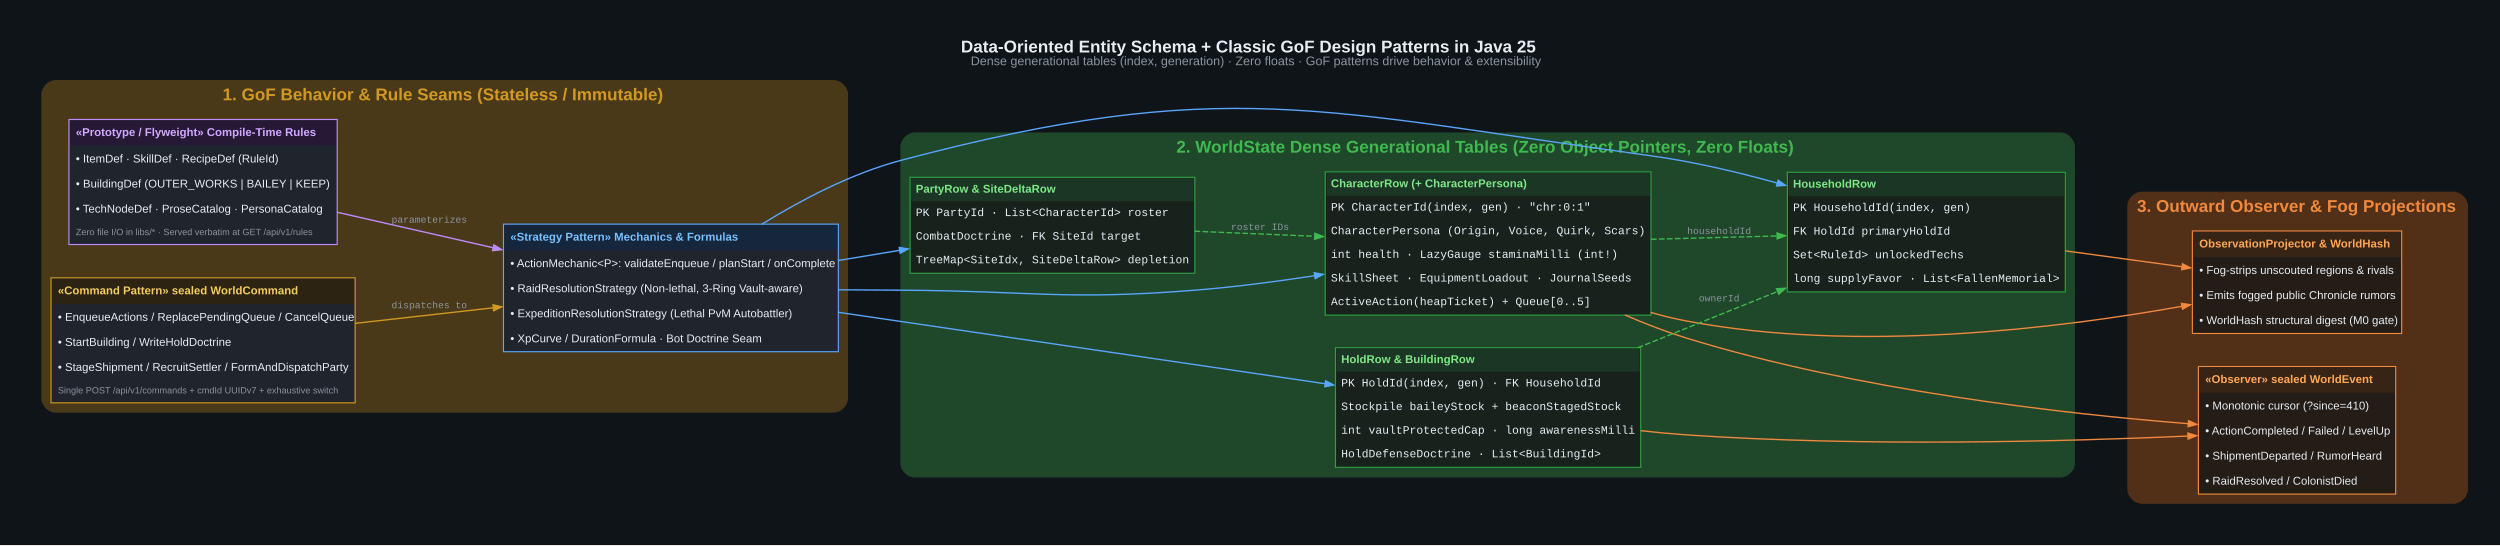
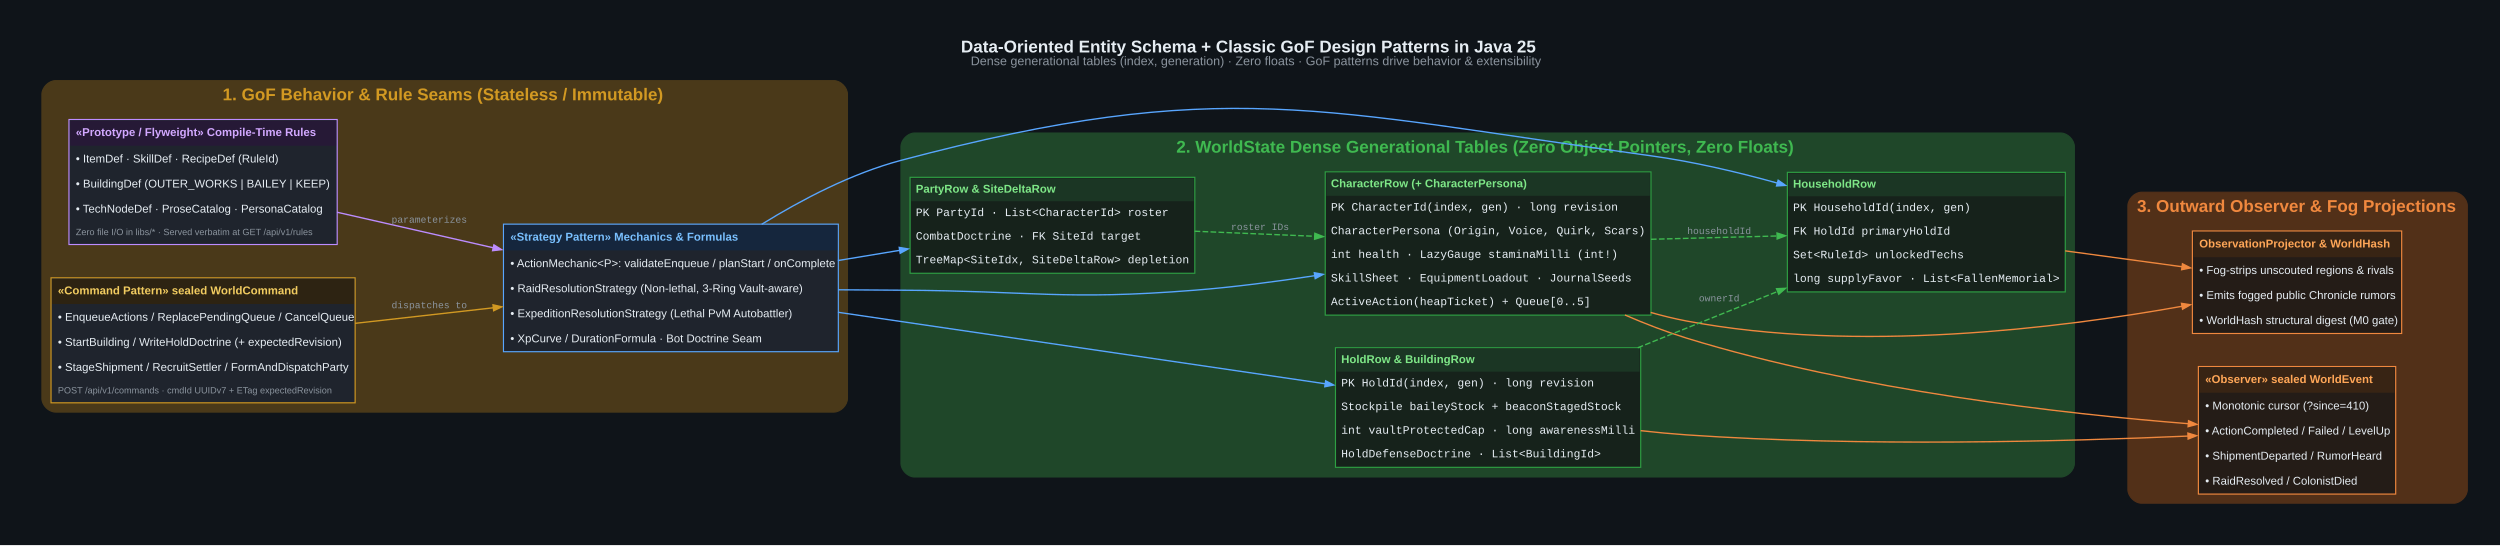
<svg xmlns="http://www.w3.org/2000/svg" width="2195pt" height="479pt" viewBox="0.00 0.00 2195.00 479.00">
  <g id="graph0" class="graph" transform="scale(1 1) rotate(0) translate(28.8 449.8)">
    <polygon fill="#0f1419" stroke="none" points="-28.8,28.8 -28.8,-449.8 2166.3,-449.8 2166.3,28.8 -28.8,28.8" />
    <text xml:space="preserve" text-anchor="start" x="814.88" y="-403.75" font-family="Liberation Sans" font-weight="bold" font-size="15.00" fill="#e6edf3">Data-Oriented Entity Schema + Classic GoF Design Patterns in Java 25</text>
    <text xml:space="preserve" text-anchor="start" x="823.5" y="-392.55" font-family="Liberation Sans" font-size="11.00" fill="#8b949e">Dense generational tables (index, generation) · Zero floats · GoF patterns drive behavior &amp; extensibility</text>
    <g id="clust1" class="cluster">
      <path fill="#4a3919" stroke="#4a3919" d="M20,-88C20,-88 703.25,-88 703.25,-88 709.25,-88 715.25,-94 715.25,-100 715.25,-100 715.25,-367 715.25,-367 715.25,-373 709.25,-379 703.25,-379 703.25,-379 20,-379 20,-379 14,-379 8,-373 8,-367 8,-367 8,-100 8,-100 8,-94 14,-88 20,-88" />
      <text xml:space="preserve" text-anchor="start" x="166.62" y="-361.75" font-family="Liberation Sans" font-weight="bold" font-size="15.00" fill="#d29922">1. GoF Behavior &amp; Rule Seams (Stateless / Immutable)</text>
    </g>
    <g id="clust2" class="cluster">
      <path fill="#1f4729" stroke="#1f4729" d="M774.25,-31C774.25,-31 1780.5,-31 1780.5,-31 1786.5,-31 1792.5,-37 1792.5,-43 1792.5,-43 1792.5,-321 1792.5,-321 1792.5,-327 1786.5,-333 1780.5,-333 1780.5,-333 774.25,-333 774.25,-333 768.25,-333 762.25,-327 762.25,-321 762.25,-321 762.25,-43 762.25,-43 762.25,-37 768.25,-31 774.25,-31" />
      <text xml:space="preserve" text-anchor="start" x="1004" y="-315.75" font-family="Liberation Sans" font-weight="bold" font-size="15.00" fill="#3fb950">2. WorldState Dense Generational Tables (Zero Object Pointers, Zero Floats)</text>
    </g>
    <g id="clust3" class="cluster">
      <path fill="#523018" stroke="#523018" d="M1851.5,-8C1851.5,-8 2125.5,-8 2125.5,-8 2131.5,-8 2137.5,-14 2137.5,-20 2137.5,-20 2137.5,-269 2137.5,-269 2137.5,-275 2131.5,-281 2125.5,-281 2125.5,-281 1851.5,-281 1851.5,-281 1845.5,-281 1839.5,-275 1839.5,-269 1839.5,-269 1839.5,-20 1839.5,-20 1839.5,-14 1845.5,-8 1851.5,-8" />
      <text xml:space="preserve" text-anchor="start" x="1847.5" y="-263.75" font-family="Liberation Sans" font-weight="bold" font-size="15.00" fill="#f0883e">3. Outward Observer &amp; Fog Projections</text>
    </g>
    <g id="node1" class="node">
      <polygon fill="#1f242d" stroke="none" points="16,-96.12 16,-205.88 283,-205.88 283,-96.12 16,-96.12" />
      <polygon fill="none" stroke="#d29922" points="16,-96.12 16,-205.88 283,-205.88 283,-96.12 16,-96.12" />
      <polygon fill="#2d2312" stroke="none" points="17,-182.88 17,-204.88 282,-204.88 282,-182.88 17,-182.88" />
      <text xml:space="preserve" text-anchor="start" x="22" y="-191.38" font-family="Liberation Sans" font-weight="bold" font-size="10.00" fill="#f2cc60">«Command Pattern» sealed WorldCommand</text>
      <text xml:space="preserve" text-anchor="start" x="22" y="-168.12" font-family="Liberation Sans" font-size="10.00" fill="#e6edf3">• EnqueueActions / ReplacePendingQueue / CancelQueue</text>
-       <text xml:space="preserve" text-anchor="start" x="22" y="-146.12" font-family="Liberation Sans" font-size="10.00" fill="#e6edf3">• StartBuilding / WriteHoldDoctrine</text>
+       <text xml:space="preserve" text-anchor="start" x="22" y="-146.12" font-family="Liberation Sans" font-size="10.00" fill="#e6edf3">• StartBuilding / WriteHoldDoctrine (+ expectedRevision)</text>
      <text xml:space="preserve" text-anchor="start" x="22" y="-124.12" font-family="Liberation Sans" font-size="10.00" fill="#e6edf3">• StageShipment / RecruitSettler / FormAndDispatchParty</text>
-       <text xml:space="preserve" text-anchor="start" x="22" y="-104.38" font-family="Liberation Sans" font-size="8.00" fill="#8b949e">Single POST /api/v1/commands + cmdId UUIDv7 + exhaustive switch</text>
+       <text xml:space="preserve" text-anchor="start" x="22" y="-104.38" font-family="Liberation Sans" font-size="8.00" fill="#8b949e">POST /api/v1/commands · cmdId UUIDv7 + ETag expectedRevision</text>
    </g>
    <g id="node2" class="node">
      <polygon fill="#1f242d" stroke="none" points="413.25,-141 413.25,-253 707.25,-253 707.25,-141 413.25,-141" />
      <polygon fill="none" stroke="#58a6ff" points="413.25,-141 413.25,-253 707.25,-253 707.25,-141 413.25,-141" />
      <polygon fill="#15263d" stroke="none" points="414.25,-230 414.25,-252 706.25,-252 706.25,-230 414.25,-230" />
      <text xml:space="preserve" text-anchor="start" x="419.25" y="-238.5" font-family="Liberation Sans" font-weight="bold" font-size="10.00" fill="#79c0ff">«Strategy Pattern» Mechanics &amp; Formulas</text>
      <text xml:space="preserve" text-anchor="start" x="419.25" y="-215.25" font-family="Liberation Sans" font-size="10.00" fill="#e6edf3">• ActionMechanic&lt;P&gt;: validateEnqueue / planStart / onComplete</text>
      <text xml:space="preserve" text-anchor="start" x="419.25" y="-193.25" font-family="Liberation Sans" font-size="10.00" fill="#e6edf3">• RaidResolutionStrategy (Non-lethal, 3-Ring Vault-aware)</text>
      <text xml:space="preserve" text-anchor="start" x="419.25" y="-171.25" font-family="Liberation Sans" font-size="10.00" fill="#e6edf3">• ExpeditionResolutionStrategy (Lethal PvM Autobattler)</text>
      <text xml:space="preserve" text-anchor="start" x="419.25" y="-149.25" font-family="Liberation Sans" font-size="10.00" fill="#e6edf3">• XpCurve / DurationFormula · Bot Doctrine Seam</text>
    </g>
    <g id="edge1" class="edge">
      <path fill="none" stroke="#d29922" stroke-width="1.2" d="M282.93,-165.9C321.73,-170.27 364.5,-175.08 404.56,-179.59" />
      <polygon fill="#d29922" stroke="#d29922" stroke-width="1.2" points="404.05,-182.18 411.8,-180.41 404.64,-176.96 404.05,-182.18" />
      <text xml:space="preserve" text-anchor="middle" x="348.12" y="-179.18" font-family="Liberation Mono" font-size="8.50" fill="#8b949e">dispatches to</text>
    </g>
    <g id="node4" class="node">
      <polygon fill="#16221b" stroke="none" points="1540.5,-193.5 1540.5,-298.5 1784.5,-298.5 1784.5,-193.5 1540.5,-193.5" />
      <polygon fill="none" stroke="#2ea043" points="1540.5,-193.5 1540.5,-298.5 1784.5,-298.5 1784.5,-193.5 1540.5,-193.5" />
      <polygon fill="#1b3624" stroke="none" points="1541.5,-277.5 1541.5,-297.5 1783.5,-297.5 1783.5,-277.5 1541.5,-277.5" />
      <text xml:space="preserve" text-anchor="start" x="1545.5" y="-285" font-family="Liberation Sans" font-weight="bold" font-size="10.00" fill="#7ee787">HouseholdRow</text>
      <text xml:space="preserve" text-anchor="start" x="1545.5" y="-264.5" font-family="Liberation Mono" font-size="10.00" fill="#e6edf3">PK HouseholdId(index, gen)</text>
      <text xml:space="preserve" text-anchor="start" x="1545.5" y="-243.75" font-family="Liberation Mono" font-size="10.00" fill="#e6edf3">FK HoldId primaryHoldId</text>
      <text xml:space="preserve" text-anchor="start" x="1545.5" y="-223" font-family="Liberation Mono" font-size="10.00" fill="#e6edf3">Set&lt;RuleId&gt; unlockedTechs</text>
      <text xml:space="preserve" text-anchor="start" x="1545.5" y="-202.25" font-family="Liberation Mono" font-size="10.00" fill="#e6edf3">long supplyFavor · List&lt;FallenMemorial&gt;</text>
    </g>
    <g id="edge3" class="edge">
      <path fill="none" stroke="#58a6ff" stroke-width="1.2" d="M639.93,-252.84C675.52,-274.85 719.2,-297.57 762.25,-309 1045.12,-384.11 1130.77,-352.6 1420.75,-313 1457.46,-307.99 1496.47,-298.86 1532.16,-288.93" />
      <polygon fill="#58a6ff" stroke="#58a6ff" stroke-width="1.2" points="1532.43,-291.58 1538.93,-287.02 1531,-286.53 1532.43,-291.58" />
    </g>
    <g id="node5" class="node">
      <polygon fill="#16221b" stroke="none" points="1134.75,-173.12 1134.75,-298.88 1420.75,-298.88 1420.75,-173.12 1134.75,-173.12" />
      <polygon fill="none" stroke="#2ea043" points="1134.75,-173.12 1134.75,-298.88 1420.75,-298.88 1420.75,-173.12 1134.75,-173.12" />
      <polygon fill="#1b3624" stroke="none" points="1135.75,-277.88 1135.75,-297.88 1419.75,-297.88 1419.75,-277.88 1135.75,-277.88" />
      <text xml:space="preserve" text-anchor="start" x="1139.75" y="-285.38" font-family="Liberation Sans" font-weight="bold" font-size="10.00" fill="#7ee787">CharacterRow (+ CharacterPersona)</text>
-       <text xml:space="preserve" text-anchor="start" x="1139.75" y="-264.88" font-family="Liberation Mono" font-size="10.00" fill="#e6edf3">PK CharacterId(index, gen) · "chr:0:1"</text>
+       <text xml:space="preserve" text-anchor="start" x="1139.75" y="-264.88" font-family="Liberation Mono" font-size="10.00" fill="#e6edf3">PK CharacterId(index, gen) · long revision</text>
      <text xml:space="preserve" text-anchor="start" x="1139.75" y="-244.12" font-family="Liberation Mono" font-size="10.00" fill="#e6edf3">CharacterPersona (Origin, Voice, Quirk, Scars)</text>
      <text xml:space="preserve" text-anchor="start" x="1139.75" y="-223.38" font-family="Liberation Mono" font-size="10.00" fill="#e6edf3">int health · LazyGauge staminaMilli (int!)</text>
      <text xml:space="preserve" text-anchor="start" x="1139.75" y="-202.62" font-family="Liberation Mono" font-size="10.00" fill="#e6edf3">SkillSheet · EquipmentLoadout · JournalSeeds</text>
      <text xml:space="preserve" text-anchor="start" x="1139.75" y="-181.88" font-family="Liberation Mono" font-size="10.00" fill="#e6edf3">ActiveAction(heapTicket) + Queue[0..5]</text>
    </g>
    <g id="edge4" class="edge">
      <path fill="none" stroke="#58a6ff" stroke-width="1.2" d="M706.99,-195.38C725.59,-195.22 744.37,-195.09 762.25,-195 876.92,-194.43 905.94,-185.92 1020.25,-195 1054.5,-197.72 1091.09,-202.45 1125.58,-207.76" />
      <polygon fill="#58a6ff" stroke="#58a6ff" stroke-width="1.2" points="1125.16,-210.35 1132.98,-208.91 1125.97,-205.16 1125.16,-210.35" />
    </g>
    <g id="node6" class="node">
      <polygon fill="#16221b" stroke="none" points="1143.75,-39.5 1143.75,-144.5 1411.75,-144.5 1411.75,-39.5 1143.75,-39.5" />
      <polygon fill="none" stroke="#2ea043" points="1143.75,-39.5 1143.75,-144.5 1411.75,-144.5 1411.75,-39.5 1143.75,-39.5" />
      <polygon fill="#1b3624" stroke="none" points="1144.75,-123.5 1144.75,-143.5 1410.75,-143.5 1410.75,-123.5 1144.75,-123.5" />
      <text xml:space="preserve" text-anchor="start" x="1148.75" y="-131" font-family="Liberation Sans" font-weight="bold" font-size="10.00" fill="#7ee787">HoldRow &amp; BuildingRow</text>
-       <text xml:space="preserve" text-anchor="start" x="1148.75" y="-110.5" font-family="Liberation Mono" font-size="10.00" fill="#e6edf3">PK HoldId(index, gen) · FK HouseholdId</text>
+       <text xml:space="preserve" text-anchor="start" x="1148.75" y="-110.5" font-family="Liberation Mono" font-size="10.00" fill="#e6edf3">PK HoldId(index, gen) · long revision</text>
      <text xml:space="preserve" text-anchor="start" x="1148.75" y="-89.75" font-family="Liberation Mono" font-size="10.00" fill="#e6edf3">Stockpile baileyStock + beaconStagedStock</text>
      <text xml:space="preserve" text-anchor="start" x="1148.75" y="-69" font-family="Liberation Mono" font-size="10.00" fill="#e6edf3">int vaultProtectedCap · long awarenessMilli</text>
      <text xml:space="preserve" text-anchor="start" x="1148.75" y="-48.25" font-family="Liberation Mono" font-size="10.00" fill="#e6edf3">HoldDefenseDoctrine · List&lt;BuildingId&gt;</text>
    </g>
    <g id="edge5" class="edge">
      <path fill="none" stroke="#58a6ff" stroke-width="1.2" d="M706.9,-175.63C831.87,-157.29 1010.88,-131.02 1134.77,-112.84" />
      <polygon fill="#58a6ff" stroke="#58a6ff" stroke-width="1.2" points="1135.13,-115.44 1142.17,-111.75 1134.37,-110.24 1135.13,-115.44" />
    </g>
    <g id="node7" class="node">
      <polygon fill="#16221b" stroke="none" points="770.25,-209.88 770.25,-294.12 1020.25,-294.12 1020.25,-209.88 770.25,-209.88" />
      <polygon fill="none" stroke="#2ea043" points="770.25,-209.88 770.25,-294.12 1020.25,-294.12 1020.25,-209.88 770.25,-209.88" />
      <polygon fill="#1b3624" stroke="none" points="771.25,-273.12 771.25,-293.12 1019.25,-293.12 1019.25,-273.12 771.25,-273.12" />
      <text xml:space="preserve" text-anchor="start" x="775.25" y="-280.62" font-family="Liberation Sans" font-weight="bold" font-size="10.00" fill="#7ee787">PartyRow &amp; SiteDeltaRow</text>
      <text xml:space="preserve" text-anchor="start" x="775.25" y="-260.12" font-family="Liberation Mono" font-size="10.00" fill="#e6edf3">PK PartyId · List&lt;CharacterId&gt; roster</text>
      <text xml:space="preserve" text-anchor="start" x="775.25" y="-239.38" font-family="Liberation Mono" font-size="10.00" fill="#e6edf3">CombatDoctrine · FK SiteId target</text>
      <text xml:space="preserve" text-anchor="start" x="775.25" y="-218.62" font-family="Liberation Mono" font-size="10.00" fill="#e6edf3">TreeMap&lt;SiteIdx, SiteDeltaRow&gt; depletion</text>
    </g>
    <g id="edge6" class="edge">
      <path fill="none" stroke="#58a6ff" stroke-width="1.2" d="M706.82,-221.04C725.02,-224.05 743.56,-227.11 761.55,-230.08" />
      <polygon fill="#58a6ff" stroke="#58a6ff" stroke-width="1.2" points="760.71,-232.6 768.54,-231.24 761.57,-227.42 760.71,-232.6" />
    </g>
    <g id="node3" class="node">
      <polygon fill="#1f242d" stroke="none" points="31.75,-235.12 31.75,-344.88 267.25,-344.88 267.25,-235.12 31.75,-235.12" />
      <polygon fill="none" stroke="#bc8cff" points="31.75,-235.12 31.75,-344.88 267.25,-344.88 267.25,-235.12 31.75,-235.12" />
      <polygon fill="#261936" stroke="none" points="32.75,-321.88 32.75,-343.88 266.25,-343.88 266.25,-321.88 32.75,-321.88" />
      <text xml:space="preserve" text-anchor="start" x="37.75" y="-330.38" font-family="Liberation Sans" font-weight="bold" font-size="10.00" fill="#d2a8ff">«Prototype / Flyweight» Compile-Time Rules</text>
      <text xml:space="preserve" text-anchor="start" x="37.75" y="-307.12" font-family="Liberation Sans" font-size="10.00" fill="#e6edf3">• ItemDef · SkillDef · RecipeDef (RuleId)</text>
      <text xml:space="preserve" text-anchor="start" x="37.75" y="-285.12" font-family="Liberation Sans" font-size="10.00" fill="#e6edf3">• BuildingDef (OUTER_WORKS | BAILEY | KEEP)</text>
      <text xml:space="preserve" text-anchor="start" x="37.75" y="-263.12" font-family="Liberation Sans" font-size="10.00" fill="#e6edf3">• TechNodeDef · ProseCatalog · PersonaCatalog</text>
      <text xml:space="preserve" text-anchor="start" x="37.75" y="-243.38" font-family="Liberation Sans" font-size="8.00" fill="#8b949e">Zero file I/O in libs/* · Served verbatim at GET /api/v1/rules</text>
    </g>
    <g id="edge2" class="edge">
      <path fill="none" stroke="#bc8cff" stroke-width="1.2" d="M267.08,-263.47C309.78,-253.76 358.79,-242.61 404.31,-232.25" />
      <polygon fill="#bc8cff" stroke="#bc8cff" stroke-width="1.2" points="404.87,-234.82 411.6,-230.59 403.7,-229.7 404.87,-234.82" />
      <text xml:space="preserve" text-anchor="middle" x="348.12" y="-254.25" font-family="Liberation Mono" font-size="8.50" fill="#8b949e">parameterizes</text>
    </g>
    <g id="node9" class="node">
      <polygon fill="#241c17" stroke="none" points="1896.12,-157 1896.12,-247 2079.88,-247 2079.88,-157 1896.12,-157" />
      <polygon fill="none" stroke="#f0883e" points="1896.12,-157 1896.12,-247 2079.88,-247 2079.88,-157 1896.12,-157" />
      <polygon fill="#382414" stroke="none" points="1897.12,-224 1897.12,-246 2078.88,-246 2078.88,-224 1897.12,-224" />
      <text xml:space="preserve" text-anchor="start" x="1902.12" y="-232.5" font-family="Liberation Sans" font-weight="bold" font-size="10.00" fill="#ffa657">ObservationProjector &amp; WorldHash</text>
      <text xml:space="preserve" text-anchor="start" x="1902.12" y="-209.25" font-family="Liberation Sans" font-size="10.00" fill="#e6edf3">• Fog-strips unscouted regions &amp; rivals</text>
      <text xml:space="preserve" text-anchor="start" x="1902.12" y="-187.25" font-family="Liberation Sans" font-size="10.00" fill="#e6edf3">• Emits fogged public Chronicle rumors</text>
      <text xml:space="preserve" text-anchor="start" x="1902.12" y="-165.25" font-family="Liberation Sans" font-size="10.00" fill="#e6edf3">• WorldHash structural digest (M0 gate)</text>
    </g>
    <g id="edge10" class="edge">
      <path fill="none" stroke="#f0883e" stroke-width="1.2" d="M1784.42,-229.55C1818.29,-224.95 1854.72,-219.99 1887.22,-215.57" />
      <polygon fill="#f0883e" stroke="#f0883e" stroke-width="1.2" points="1887.4,-218.2 1894.48,-214.58 1886.69,-212.99 1887.4,-218.2" />
    </g>
    <g id="edge7" class="edge">
      <path fill="none" stroke="#3fb950" stroke-width="1.2" stroke-dasharray="5,2" d="M1420.73,-239.71C1457.11,-240.66 1496.05,-241.68 1531.78,-242.61" />
      <polygon fill="#3fb950" stroke="#3fb950" stroke-width="1.2" points="1531.41,-245.23 1538.97,-242.8 1531.54,-239.98 1531.41,-245.23" />
      <text xml:space="preserve" text-anchor="middle" x="1480.62" y="-244.32" font-family="Liberation Mono" font-size="8.50" fill="#8b949e">householdId</text>
    </g>
    <g id="node8" class="node">
      <polygon fill="#241c17" stroke="none" points="1901.38,-16 1901.38,-128 2074.62,-128 2074.62,-16 1901.38,-16" />
      <polygon fill="none" stroke="#f0883e" points="1901.38,-16 1901.38,-128 2074.62,-128 2074.62,-16 1901.38,-16" />
      <polygon fill="#382414" stroke="none" points="1902.38,-105 1902.38,-127 2073.62,-127 2073.62,-105 1902.38,-105" />
      <text xml:space="preserve" text-anchor="start" x="1907.38" y="-113.5" font-family="Liberation Sans" font-weight="bold" font-size="10.00" fill="#ffa657">«Observer» sealed WorldEvent</text>
      <text xml:space="preserve" text-anchor="start" x="1907.38" y="-90.25" font-family="Liberation Sans" font-size="10.00" fill="#e6edf3">• Monotonic cursor (?since=410)</text>
      <text xml:space="preserve" text-anchor="start" x="1907.38" y="-68.25" font-family="Liberation Sans" font-size="10.00" fill="#e6edf3">• ActionCompleted / Failed / LevelUp</text>
      <text xml:space="preserve" text-anchor="start" x="1907.38" y="-46.25" font-family="Liberation Sans" font-size="10.00" fill="#e6edf3">• ShipmentDeparted / RumorHeard</text>
      <text xml:space="preserve" text-anchor="start" x="1907.38" y="-24.25" font-family="Liberation Sans" font-size="10.00" fill="#e6edf3">• RaidResolved / ColonistDied</text>
    </g>
    <g id="edge13" class="edge">
      <path fill="none" stroke="#f0883e" stroke-width="1.2" d="M1397.89,-173.23C1415.61,-165.55 1433.92,-158.49 1451.75,-153 1602.02,-106.72 1784.47,-86.34 1892.87,-77.77" />
      <polygon fill="#f0883e" stroke="#f0883e" stroke-width="1.2" points="1892.75,-80.41 1900.02,-77.21 1892.34,-75.17 1892.75,-80.41" />
    </g>
    <g id="edge11" class="edge">
      <path fill="none" stroke="#f0883e" stroke-width="1.2" d="M1420.53,-175.47C1430.97,-172.51 1441.45,-169.95 1451.75,-168 1601.69,-139.59 1779.02,-161.49 1887.22,-180.93" />
      <polygon fill="#f0883e" stroke="#f0883e" stroke-width="1.2" points="1886.54,-183.47 1894.39,-182.24 1887.49,-178.31 1886.54,-183.47" />
    </g>
    <g id="edge8" class="edge">
      <path fill="none" stroke="#3fb950" stroke-width="1.2" stroke-dasharray="5,2" d="M1409.13,-144.46C1448.88,-160.45 1492.54,-178.02 1532.21,-193.98" />
      <polygon fill="#3fb950" stroke="#3fb950" stroke-width="1.2" points="1530.99,-196.32 1538.93,-196.68 1532.95,-191.45 1530.99,-196.32" />
      <text xml:space="preserve" text-anchor="middle" x="1480.62" y="-185.22" font-family="Liberation Mono" font-size="8.50" fill="#8b949e">ownerId</text>
    </g>
    <g id="edge12" class="edge">
      <path fill="none" stroke="#f0883e" stroke-width="1.2" d="M1411.73,-71.67C1425.22,-70.17 1438.74,-68.9 1451.75,-68 1605.79,-57.37 1785.35,-62.22 1892.42,-66.94" />
      <polygon fill="#f0883e" stroke="#f0883e" stroke-width="1.2" points="1892.17,-69.55 1899.78,-67.27 1892.4,-64.31 1892.17,-69.55" />
    </g>
    <g id="edge9" class="edge">
      <path fill="none" stroke="#3fb950" stroke-width="1.2" stroke-dasharray="5,2" d="M1020.05,-246.79C1053.85,-245.37 1090.85,-243.82 1125.97,-242.34" />
      <polygon fill="#3fb950" stroke="#3fb950" stroke-width="1.2" points="1125.65,-244.98 1133.04,-242.04 1125.43,-239.74 1125.65,-244.98" />
      <text xml:space="preserve" text-anchor="middle" x="1077.5" y="-247.86" font-family="Liberation Mono" font-size="8.50" fill="#8b949e">roster IDs</text>
    </g>
  </g>
</svg>
